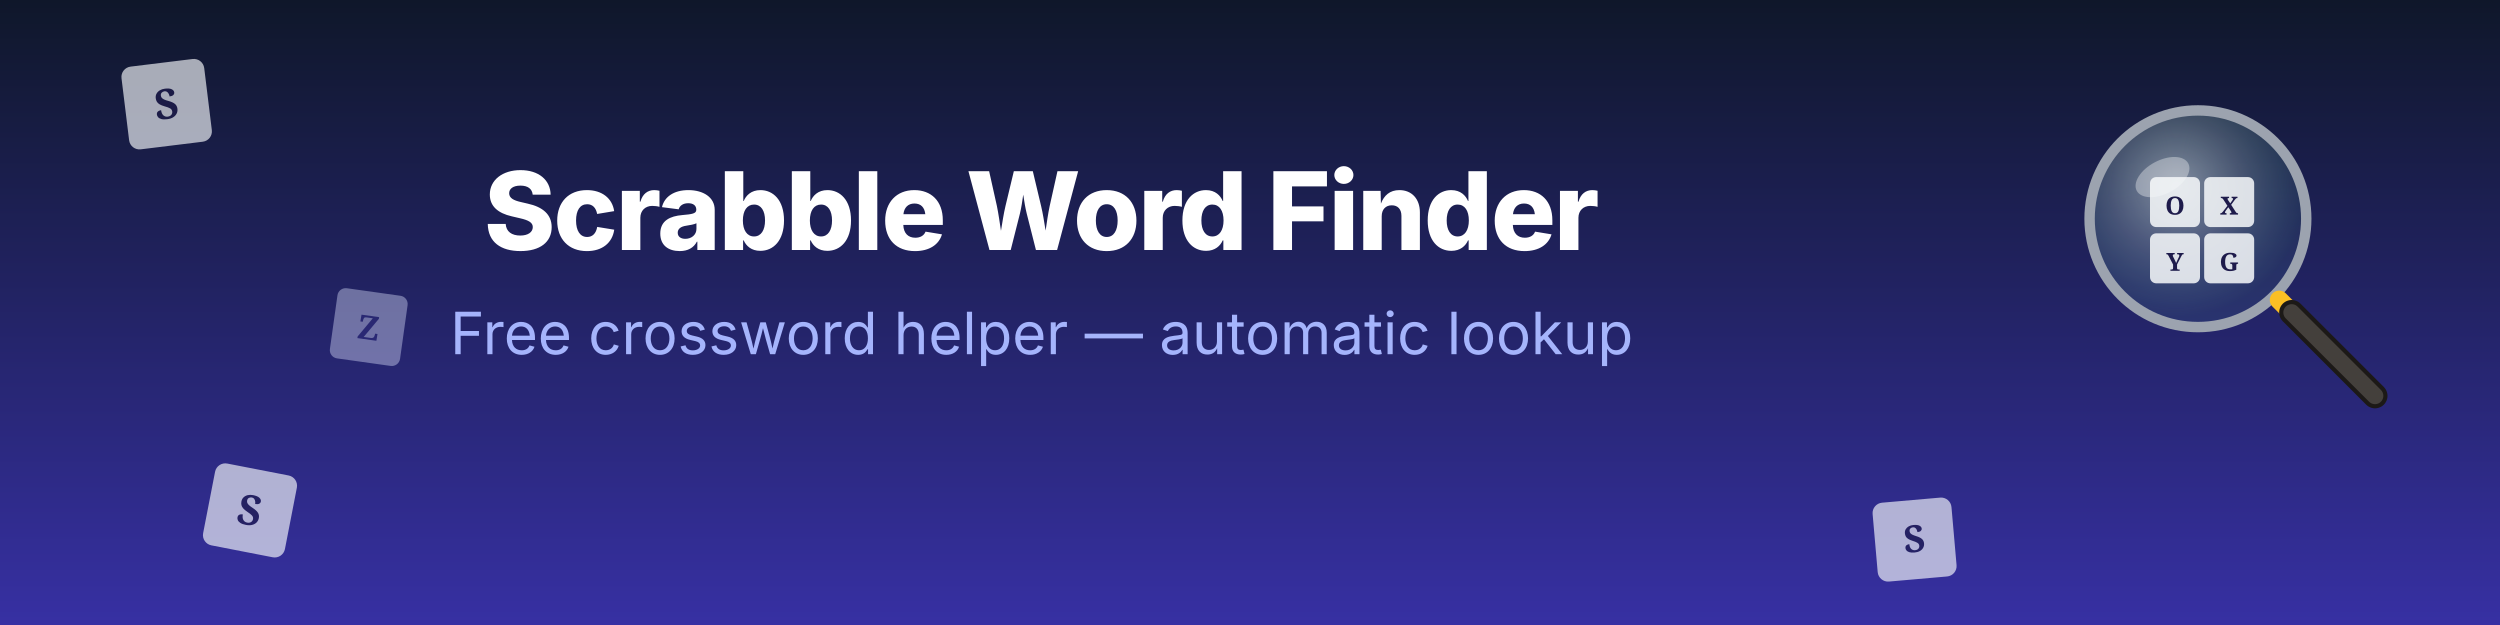
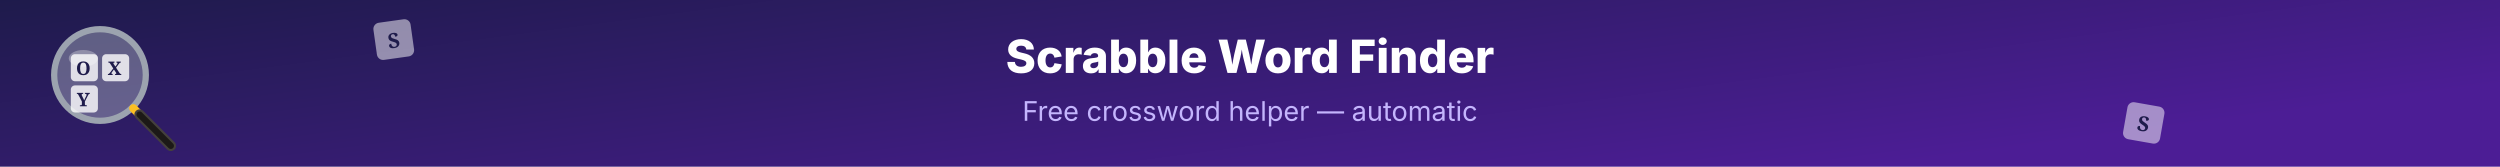
- <svg xmlns="http://www.w3.org/2000/svg" viewBox="0 0 1200 300" fill="none">
+ <svg xmlns="http://www.w3.org/2000/svg" viewBox="0 0 1200 80" fill="none">
  <defs>
-     <linearGradient id="bg6" x1="0" y1="0" x2="0" y2="1">
-       <stop offset="0%" stop-color="#0f172a" />
-       <stop offset="100%" stop-color="#3730a3" />
+     <linearGradient id="bg6" x1="0" y1="0" x2="1" y2="0.5">
+       <stop offset="0%" stop-color="#1e1b4b" />
+       <stop offset="100%" stop-color="#4c1d95" />
    </linearGradient>
-     <radialGradient id="lens6" cx="0.4" cy="0.35" r="0.6">
-       <stop offset="0%" stop-color="#ecfdf5" stop-opacity="0.5" />
-       <stop offset="50%" stop-color="#d1fae5" stop-opacity="0.25" />
-       <stop offset="100%" stop-color="#6ee7b7" stop-opacity="0.08" />
-     </radialGradient>
  </defs>
-   <rect width="1200" height="300" fill="url(#bg6)" />
-   <g transform="translate(990, 40)">
-     <circle cx="65" cy="65" r="52" fill="url(#lens6)" />
-     <circle cx="65" cy="65" r="52" fill="none" stroke="#9ca3af" stroke-width="5" />
-     <ellipse cx="48" cy="45" rx="14" ry="8" fill="white" opacity="0.35" transform="rotate(-28, 48, 45)" />
-     <rect x="42" y="45" width="24" height="24" rx="3" fill="#f8fafc" opacity="0.85" />
-     <text x="54" y="63" font-family="Georgia, serif" font-size="12" font-weight="bold" fill="#1e1b4b" text-anchor="middle">O</text>
-     <rect x="68" y="45" width="24" height="24" rx="3" fill="#f8fafc" opacity="0.85" />
-     <text x="80" y="63" font-family="Georgia, serif" font-size="12" font-weight="bold" fill="#1e1b4b" text-anchor="middle">X</text>
-     <rect x="42" y="72" width="24" height="24" rx="3" fill="#f8fafc" opacity="0.85" />
-     <text x="54" y="90" font-family="Georgia, serif" font-size="12" font-weight="bold" fill="#1e1b4b" text-anchor="middle">Y</text>
-     <rect x="68" y="72" width="24" height="24" rx="3" fill="#f8fafc" opacity="0.85" />
-     <text x="80" y="90" font-family="Georgia, serif" font-size="12" font-weight="bold" fill="#1e1b4b" text-anchor="middle">G</text>
-     <line x1="104" y1="104" x2="110" y2="110" stroke="#fbbf24" stroke-width="9" stroke-linecap="round" />
-     <line x1="110" y1="110" x2="150" y2="150" stroke="#1c1917" stroke-width="12" stroke-linecap="round" />
-     <line x1="110" y1="110" x2="150" y2="150" stroke="#44403c" stroke-width="8" stroke-linecap="round" />
+   <rect width="1200" height="80" fill="url(#bg6)" />
+   <g transform="translate(20, 8)">
+     <circle cx="28" cy="28" r="22" fill="#ecfdf5" fill-opacity="0.3" />
+     <circle cx="28" cy="28" r="22" fill="none" stroke="#9ca3af" stroke-width="3" />
+     <ellipse cx="20" cy="20" rx="7" ry="4" fill="white" opacity="0.3" />
+     <rect x="14" y="18" width="13" height="13" rx="2" fill="white" opacity="0.8" />
+     <text x="20" y="28" font-family="Georgia,serif" font-size="9" font-weight="bold" fill="#1e1b4b" text-anchor="middle">O</text>
+     <rect x="29" y="18" width="13" height="13" rx="2" fill="white" opacity="0.8" />
+     <text x="35" y="28" font-family="Georgia,serif" font-size="9" font-weight="bold" fill="#1e1b4b" text-anchor="middle">X</text>
+     <rect x="14" y="33" width="13" height="13" rx="2" fill="white" opacity="0.8" />
+     <text x="20" y="43" font-family="Georgia,serif" font-size="9" font-weight="bold" fill="#1e1b4b" text-anchor="middle">Y</text>
+     <line x1="44" y1="44" x2="47" y2="47" stroke="#fbbf24" stroke-width="4" stroke-linecap="round" />
+     <line x1="47" y1="47" x2="62" y2="62" stroke="#44403c" stroke-width="5" stroke-linecap="round" />
+     <line x1="47" y1="47" x2="62" y2="62" stroke="#1c1917" stroke-width="3" stroke-linecap="round" />
  </g>
-   <g opacity="0.65">
-     <rect x="60" y="30" width="40" height="40" rx="5" fill="#f8fafc" transform="rotate(-7 80 50)" />
-     <text x="80" y="57" font-family="Georgia, serif" font-size="20" font-weight="bold" fill="#1e1b4b" text-anchor="middle" transform="rotate(-7 80 50)">S</text>
-     <rect x="100" y="225" width="40" height="40" rx="5" fill="#f8fafc" transform="rotate(11 120 245)" />
-     <text x="120" y="252" font-family="Georgia, serif" font-size="20" font-weight="bold" fill="#1e1b4b" text-anchor="middle" transform="rotate(11 120 245)">S</text>
-     <rect x="900" y="240" width="38" height="38" rx="5" fill="#f8fafc" transform="rotate(-5 919 259)" />
-     <text x="919" y="265" font-family="Georgia, serif" font-size="18" font-weight="bold" fill="#1e1b4b" text-anchor="middle" transform="rotate(-5 919 259)">S</text>
-   </g>
-   <g opacity="0.4">
-     <rect x="160" y="140" width="34" height="34" rx="4" fill="#e0e7ff" transform="rotate(8 177 157)" />
-     <text x="177" y="163" font-family="Georgia, serif" font-size="16" font-weight="bold" fill="#312e81" text-anchor="middle" transform="rotate(8 177 157)">Z</text>
-   </g>
-   <text x="500" y="120" font-family="Inter, system-ui, sans-serif" font-size="52" font-weight="800" fill="white" text-anchor="middle" letter-spacing="-1">Scrabble Word Finder</text>
-   <text x="500" y="170" font-family="Inter, system-ui, sans-serif" font-size="28" fill="#a5b4fc" text-anchor="middle">Free crossword helper — automatic lookup</text>
+   <rect x="180" y="10" width="18" height="18" rx="3" fill="white" opacity="0.5" transform="rotate(-8 189 19)" />
+   <text x="189" y="23" font-family="Georgia,serif" font-size="10" font-weight="bold" fill="#1e1b4b" text-anchor="middle" transform="rotate(-8 189 19)">S</text>
+   <rect x="1020" y="50" width="18" height="18" rx="3" fill="white" opacity="0.5" transform="rotate(10 1029 59)" />
+   <text x="1029" y="63" font-family="Georgia,serif" font-size="10" font-weight="bold" fill="#1e1b4b" text-anchor="middle" transform="rotate(10 1029 59)">S</text>
+   <text x="600" y="35" font-family="Inter,system-ui,sans-serif" font-size="22" font-weight="800" fill="white" text-anchor="middle">Scrabble Word Finder</text>
+   <text x="600" y="58" font-family="Inter,system-ui,sans-serif" font-size="13" fill="#c4b5fd" text-anchor="middle">Free crossword helper — automatic</text>
</svg>
